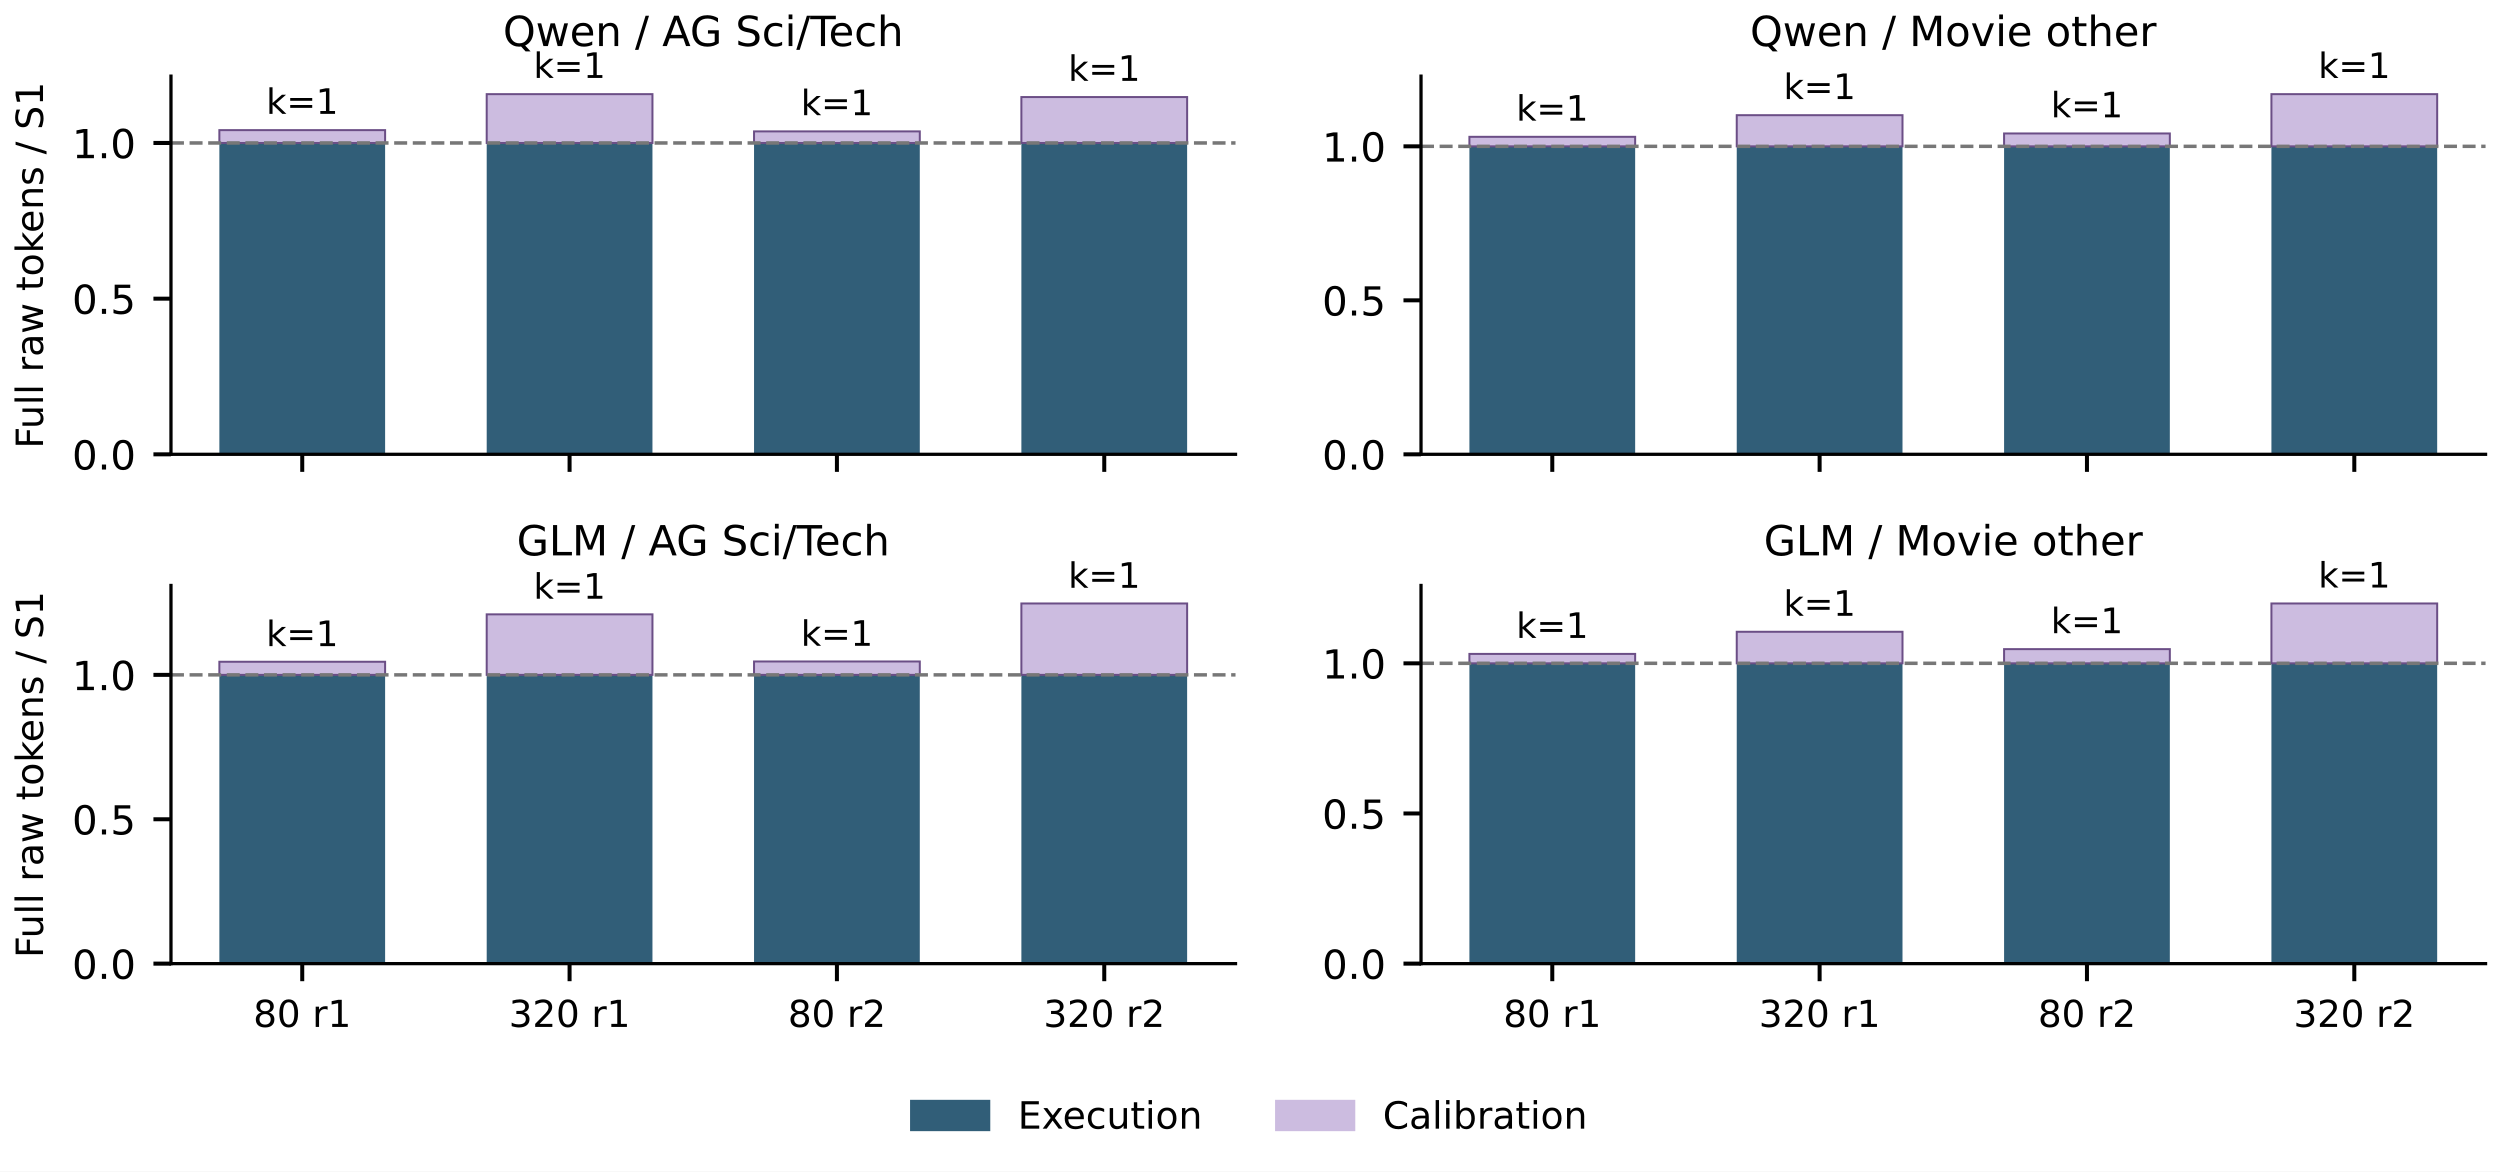
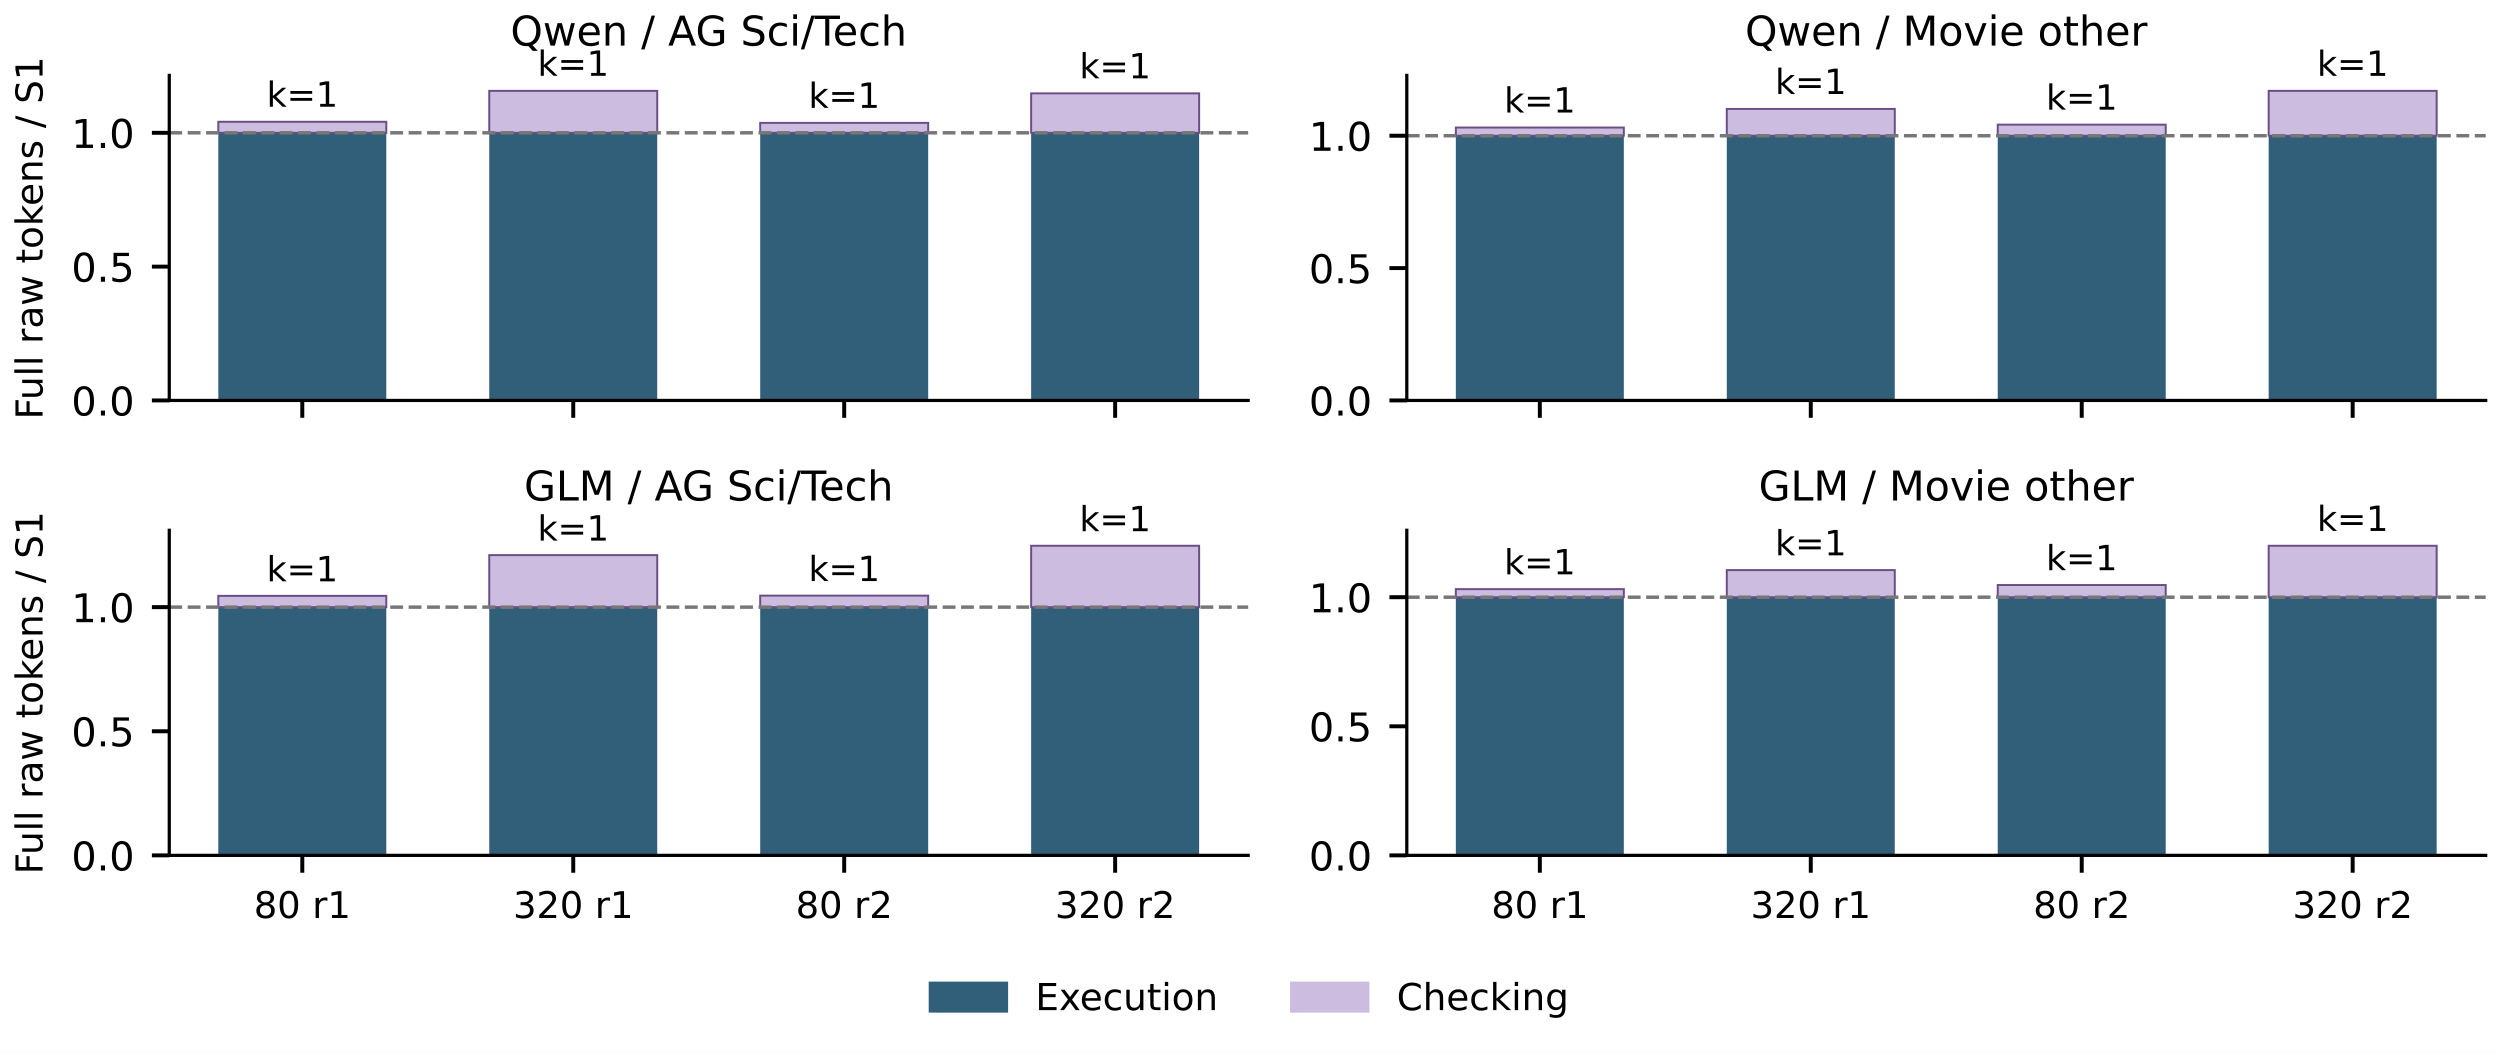
- <svg xmlns="http://www.w3.org/2000/svg" xmlns:xlink="http://www.w3.org/1999/xlink" width="498.661pt" height="233.677pt" viewBox="0 0 498.661 233.677" version="1.1">
+ <svg xmlns="http://www.w3.org/2000/svg" xmlns:xlink="http://www.w3.org/1999/xlink" width="503.701pt" height="212.077pt" viewBox="0 0 503.701 212.077" version="1.1">
  <defs>
    <style type="text/css">*{stroke-linejoin: round; stroke-linecap: butt}</style>
  </defs>
  <g id="figure_1">
    <g id="patch_1">
-       <path d="M 0 233.677  L 498.661 233.677  L 498.661 0  L 0 0  z " style="fill: #ffffff" />
+       <path d="M 0 212.077  L 503.701 212.077  L 503.701 0  L 0 0  z " style="fill: #ffffff" />
    </g>
    <g id="axes_1">
      <g id="patch_2">
-         <path d="M 34.103 90.618  L 246.442 90.618  L 246.442 15.187  L 34.103 15.187  z " style="fill: #ffffff" />
+         <path d="M 34.103 80.682  L 251.482 80.682  L 251.482 15.187  L 34.103 15.187  z " style="fill: #ffffff" />
      </g>
      <g id="patch_3">
-         <path d="M 43.755 90.618  L 76.816 90.618  L 76.816 28.517  L 43.755 28.517  z " clip-path="url(#p915d6606ed)" style="fill: #315e78" />
+         <path d="M 43.984 80.682  L 77.83 80.682  L 77.83 26.761  L 43.984 26.761  z " clip-path="url(#pc3fb4a2c55)" style="fill: #315e78" />
      </g>
      <g id="patch_4">
-         <path d="M 43.755 28.517  L 76.816 28.517  L 76.816 25.956  L 43.755 25.956  z " clip-path="url(#p915d6606ed)" style="fill: #ccbce0; stroke: #6b4e86; stroke-width: 0.4; stroke-linejoin: miter" />
+         <path d="M 43.984 26.761  L 77.83 26.761  L 77.83 24.537  L 43.984 24.537  z " clip-path="url(#pc3fb4a2c55)" style="fill: #ccbce0; stroke: #6b4e86; stroke-width: 0.4; stroke-linejoin: miter" />
      </g>
      <g id="patch_5">
-         <path d="M 97.08 90.618  L 130.141 90.618  L 130.141 28.517  L 97.08 28.517  z " clip-path="url(#p915d6606ed)" style="fill: #315e78" />
+         <path d="M 98.574 80.682  L 132.42 80.682  L 132.42 26.761  L 98.574 26.761  z " clip-path="url(#pc3fb4a2c55)" style="fill: #315e78" />
      </g>
      <g id="patch_6">
-         <path d="M 97.08 28.517  L 130.141 28.517  L 130.141 18.779  L 97.08 18.779  z " clip-path="url(#p915d6606ed)" style="fill: #ccbce0; stroke: #6b4e86; stroke-width: 0.4; stroke-linejoin: miter" />
+         <path d="M 98.574 26.761  L 132.42 26.761  L 132.42 18.306  L 98.574 18.306  z " clip-path="url(#pc3fb4a2c55)" style="fill: #ccbce0; stroke: #6b4e86; stroke-width: 0.4; stroke-linejoin: miter" />
      </g>
      <g id="patch_7">
-         <path d="M 150.404 90.618  L 183.466 90.618  L 183.466 28.517  L 150.404 28.517  z " clip-path="url(#p915d6606ed)" style="fill: #315e78" />
+         <path d="M 153.165 80.682  L 187.011 80.682  L 187.011 26.761  L 153.165 26.761  z " clip-path="url(#pc3fb4a2c55)" style="fill: #315e78" />
      </g>
      <g id="patch_8">
-         <path d="M 150.404 28.517  L 183.466 28.517  L 183.466 26.208  L 150.404 26.208  z " clip-path="url(#p915d6606ed)" style="fill: #ccbce0; stroke: #6b4e86; stroke-width: 0.4; stroke-linejoin: miter" />
+         <path d="M 153.165 26.761  L 187.011 26.761  L 187.011 24.756  L 153.165 24.756  z " clip-path="url(#pc3fb4a2c55)" style="fill: #ccbce0; stroke: #6b4e86; stroke-width: 0.4; stroke-linejoin: miter" />
      </g>
      <g id="patch_9">
-         <path d="M 203.729 90.618  L 236.79 90.618  L 236.79 28.517  L 203.729 28.517  z " clip-path="url(#p915d6606ed)" style="fill: #315e78" />
+         <path d="M 207.755 80.682  L 241.601 80.682  L 241.601 26.761  L 207.755 26.761  z " clip-path="url(#pc3fb4a2c55)" style="fill: #315e78" />
      </g>
      <g id="patch_10">
-         <path d="M 203.729 28.517  L 236.79 28.517  L 236.79 19.36  L 203.729 19.36  z " clip-path="url(#p915d6606ed)" style="fill: #ccbce0; stroke: #6b4e86; stroke-width: 0.4; stroke-linejoin: miter" />
+         <path d="M 207.755 26.761  L 241.601 26.761  L 241.601 18.81  L 207.755 18.81  z " clip-path="url(#pc3fb4a2c55)" style="fill: #ccbce0; stroke: #6b4e86; stroke-width: 0.4; stroke-linejoin: miter" />
      </g>
      <g id="matplotlib.axis_1">
        <g id="xtick_1">
          <g id="line2d_1">
            <defs>
-               <path id="mc21d91fc57" d="M 0 0  L 0 3.5  " style="stroke: #000000; stroke-width: 0.8" />
+               <path id="m68581c508c" d="M 0 0  L 0 3.5  " style="stroke: #000000; stroke-width: 0.8" />
            </defs>
            <g>
-               <use xlink:href="#mc21d91fc57" x="60.286" y="90.618" style="stroke: #000000; stroke-width: 0.8" />
+               <use xlink:href="#m68581c508c" x="60.907" y="80.682" style="stroke: #000000; stroke-width: 0.8" />
            </g>
          </g>
        </g>
        <g id="xtick_2">
          <g id="line2d_2">
            <g>
-               <use xlink:href="#mc21d91fc57" x="113.61" y="90.618" style="stroke: #000000; stroke-width: 0.8" />
+               <use xlink:href="#m68581c508c" x="115.497" y="80.682" style="stroke: #000000; stroke-width: 0.8" />
            </g>
          </g>
        </g>
        <g id="xtick_3">
          <g id="line2d_3">
            <g>
-               <use xlink:href="#mc21d91fc57" x="166.935" y="90.618" style="stroke: #000000; stroke-width: 0.8" />
+               <use xlink:href="#m68581c508c" x="170.088" y="80.682" style="stroke: #000000; stroke-width: 0.8" />
            </g>
          </g>
        </g>
        <g id="xtick_4">
          <g id="line2d_4">
            <g>
-               <use xlink:href="#mc21d91fc57" x="220.26" y="90.618" style="stroke: #000000; stroke-width: 0.8" />
+               <use xlink:href="#m68581c508c" x="224.678" y="80.682" style="stroke: #000000; stroke-width: 0.8" />
            </g>
          </g>
        </g>
      </g>
      <g id="matplotlib.axis_2">
        <g id="ytick_1">
          <g id="line2d_5">
            <defs>
-               <path id="m25c33c96d8" d="M 0 0  L -3.5 0  " style="stroke: #000000; stroke-width: 0.8" />
+               <path id="m310219af1c" d="M 0 0  L -3.5 0  " style="stroke: #000000; stroke-width: 0.8" />
            </defs>
            <g>
-               <use xlink:href="#m25c33c96d8" x="34.103" y="90.618" style="stroke: #000000; stroke-width: 0.8" />
+               <use xlink:href="#m310219af1c" x="34.103" y="80.682" style="stroke: #000000; stroke-width: 0.8" />
            </g>
          </g>
          <g id="text_1">
-             <text style="font-size: 8px; font-family: 'DejaVu Sans'; text-anchor: end" x="27.103" y="93.657" transform="rotate(-0 27.10309 93.6573)">0.0</text>
+             <text style="font-size: 8px; font-family: 'DejaVu Sans'; text-anchor: end" x="27.103" y="83.721" transform="rotate(-0 27.10309 83.7213)">0.0</text>
          </g>
        </g>
        <g id="ytick_2">
          <g id="line2d_6">
            <g>
-               <use xlink:href="#m25c33c96d8" x="34.103" y="59.568" style="stroke: #000000; stroke-width: 0.8" />
+               <use xlink:href="#m310219af1c" x="34.103" y="53.722" style="stroke: #000000; stroke-width: 0.8" />
            </g>
          </g>
          <g id="text_2">
-             <text style="font-size: 8px; font-family: 'DejaVu Sans'; text-anchor: end" x="27.103" y="62.607" transform="rotate(-0 27.10309 62.60687)">0.5</text>
+             <text style="font-size: 8px; font-family: 'DejaVu Sans'; text-anchor: end" x="27.103" y="56.761" transform="rotate(-0 27.10309 56.7609)">0.5</text>
          </g>
        </g>
        <g id="ytick_3">
          <g id="line2d_7">
            <g>
-               <use xlink:href="#m25c33c96d8" x="34.103" y="28.517" style="stroke: #000000; stroke-width: 0.8" />
+               <use xlink:href="#m310219af1c" x="34.103" y="26.761" style="stroke: #000000; stroke-width: 0.8" />
            </g>
          </g>
          <g id="text_3">
-             <text style="font-size: 8px; font-family: 'DejaVu Sans'; text-anchor: end" x="27.103" y="31.556" transform="rotate(-0 27.10309 31.55644)">1.0</text>
+             <text style="font-size: 8px; font-family: 'DejaVu Sans'; text-anchor: end" x="27.103" y="29.8" transform="rotate(-0 27.10309 29.8005)">1.0</text>
          </g>
        </g>
        <g id="text_4">
-           <text style="font-size: 7.5px; font-family: 'DejaVu Sans'; text-anchor: middle" x="8.579" y="52.902" transform="rotate(-90 8.578828 52.90247)">Full raw tokens / S1</text>
+           <text style="font-size: 7.5px; font-family: 'DejaVu Sans'; text-anchor: middle" x="8.579" y="47.934" transform="rotate(-90 8.578828 47.93447)">Full raw tokens / S1</text>
        </g>
      </g>
      <g id="line2d_8">
-         <path d="M 34.103 28.517  L 246.442 28.517  " clip-path="url(#p915d6606ed)" style="fill: none; stroke-dasharray: 2.59,1.12; stroke-dashoffset: 0; stroke: #777777; stroke-width: 0.7" />
+         <path d="M 34.103 26.761  L 251.482 26.761  " clip-path="url(#pc3fb4a2c55)" style="fill: none; stroke-dasharray: 2.59,1.12; stroke-dashoffset: 0; stroke: #777777; stroke-width: 0.7" />
      </g>
      <g id="patch_11">
-         <path d="M 34.103 90.618  L 34.103 15.187  " style="fill: none; stroke: #000000; stroke-width: 0.65; stroke-linejoin: miter; stroke-linecap: square" />
+         <path d="M 34.103 80.682  L 34.103 15.187  " style="fill: none; stroke: #000000; stroke-width: 0.65; stroke-linejoin: miter; stroke-linecap: square" />
      </g>
      <g id="patch_12">
-         <path d="M 34.103 90.618  L 246.442 90.618  " style="fill: none; stroke: #000000; stroke-width: 0.65; stroke-linejoin: miter; stroke-linecap: square" />
+         <path d="M 34.103 80.682  L 251.482 80.682  " style="fill: none; stroke: #000000; stroke-width: 0.65; stroke-linejoin: miter; stroke-linecap: square" />
      </g>
      <g id="text_5">
-         <text style="font-size: 7px; font-family: 'DejaVu Sans'; text-anchor: middle" x="60.286" y="22.722" transform="rotate(-0 60.28553 22.72166)">k=1</text>
+         <text style="font-size: 7px; font-family: 'DejaVu Sans'; text-anchor: middle" x="60.907" y="21.508" transform="rotate(-0 60.90699 21.50763)">k=1</text>
      </g>
      <g id="text_6">
-         <text style="font-size: 7px; font-family: 'DejaVu Sans'; text-anchor: middle" x="113.61" y="15.545" transform="rotate(-0 113.6103 15.54452)">k=1</text>
+         <text style="font-size: 7px; font-family: 'DejaVu Sans'; text-anchor: middle" x="115.497" y="15.276" transform="rotate(-0 115.4974 15.27588)">k=1</text>
      </g>
      <g id="text_7">
-         <text style="font-size: 7px; font-family: 'DejaVu Sans'; text-anchor: middle" x="166.935" y="22.974" transform="rotate(-0 166.935 22.9737)">k=1</text>
+         <text style="font-size: 7px; font-family: 'DejaVu Sans'; text-anchor: middle" x="170.088" y="21.726" transform="rotate(-0 170.0879 21.72647)">k=1</text>
      </g>
      <g id="text_8">
-         <text style="font-size: 7px; font-family: 'DejaVu Sans'; text-anchor: middle" x="220.26" y="16.126" transform="rotate(-0 220.2598 16.12569)">k=1</text>
+         <text style="font-size: 7px; font-family: 'DejaVu Sans'; text-anchor: middle" x="224.678" y="15.78" transform="rotate(-0 224.6783 15.7805)">k=1</text>
      </g>
      <g id="text_9">
-         <text style="font-size: 8.3px; font-family: 'DejaVu Sans'; text-anchor: middle" x="140.273" y="9.187" transform="rotate(-0 140.2726 9.186703)">Qwen / AG Sci/Tech</text>
+         <text style="font-size: 8.3px; font-family: 'DejaVu Sans'; text-anchor: middle" x="142.793" y="9.187" transform="rotate(-0 142.7926 9.186703)">Qwen / AG Sci/Tech</text>
      </g>
    </g>
    <g id="axes_2">
      <g id="patch_13">
-         <path d="M 283.442 90.618  L 495.781 90.618  L 495.781 15.187  L 283.442 15.187  z " style="fill: #ffffff" />
+         <path d="M 283.442 80.682  L 500.821 80.682  L 500.821 15.187  L 283.442 15.187  z " style="fill: #ffffff" />
      </g>
      <g id="patch_14">
-         <path d="M 293.094 90.618  L 326.155 90.618  L 326.155 29.19  L 293.094 29.19  z " clip-path="url(#p2cea54284b)" style="fill: #315e78" />
+         <path d="M 293.323 80.682  L 327.169 80.682  L 327.169 27.345  L 293.323 27.345  z " clip-path="url(#p9f9c33eb39)" style="fill: #315e78" />
      </g>
      <g id="patch_15">
-         <path d="M 293.094 29.19  L 326.155 29.19  L 326.155 27.291  L 293.094 27.291  z " clip-path="url(#p2cea54284b)" style="fill: #ccbce0; stroke: #6b4e86; stroke-width: 0.4; stroke-linejoin: miter" />
+         <path d="M 293.323 27.345  L 327.169 27.345  L 327.169 25.696  L 293.323 25.696  z " clip-path="url(#p9f9c33eb39)" style="fill: #ccbce0; stroke: #6b4e86; stroke-width: 0.4; stroke-linejoin: miter" />
      </g>
      <g id="patch_16">
-         <path d="M 346.419 90.618  L 379.48 90.618  L 379.48 29.19  L 346.419 29.19  z " clip-path="url(#p2cea54284b)" style="fill: #315e78" />
+         <path d="M 347.914 80.682  L 381.76 80.682  L 381.76 27.345  L 347.914 27.345  z " clip-path="url(#p9f9c33eb39)" style="fill: #315e78" />
      </g>
      <g id="patch_17">
-         <path d="M 346.419 29.19  L 379.48 29.19  L 379.48 22.974  L 346.419 22.974  z " clip-path="url(#p2cea54284b)" style="fill: #ccbce0; stroke: #6b4e86; stroke-width: 0.4; stroke-linejoin: miter" />
+         <path d="M 347.914 27.345  L 381.76 27.345  L 381.76 21.949  L 347.914 21.949  z " clip-path="url(#p9f9c33eb39)" style="fill: #ccbce0; stroke: #6b4e86; stroke-width: 0.4; stroke-linejoin: miter" />
      </g>
      <g id="patch_18">
-         <path d="M 399.743 90.618  L 432.805 90.618  L 432.805 29.19  L 399.743 29.19  z " clip-path="url(#p2cea54284b)" style="fill: #315e78" />
+         <path d="M 402.504 80.682  L 436.35 80.682  L 436.35 27.345  L 402.504 27.345  z " clip-path="url(#p9f9c33eb39)" style="fill: #315e78" />
      </g>
      <g id="patch_19">
-         <path d="M 399.743 29.19  L 432.805 29.19  L 432.805 26.621  L 399.743 26.621  z " clip-path="url(#p2cea54284b)" style="fill: #ccbce0; stroke: #6b4e86; stroke-width: 0.4; stroke-linejoin: miter" />
+         <path d="M 402.504 27.345  L 436.35 27.345  L 436.35 25.115  L 402.504 25.115  z " clip-path="url(#p9f9c33eb39)" style="fill: #ccbce0; stroke: #6b4e86; stroke-width: 0.4; stroke-linejoin: miter" />
      </g>
      <g id="patch_20">
-         <path d="M 453.068 90.618  L 486.13 90.618  L 486.13 29.19  L 453.068 29.19  z " clip-path="url(#p2cea54284b)" style="fill: #315e78" />
+         <path d="M 457.094 80.682  L 490.94 80.682  L 490.94 27.345  L 457.094 27.345  z " clip-path="url(#p9f9c33eb39)" style="fill: #315e78" />
      </g>
      <g id="patch_21">
-         <path d="M 453.068 29.19  L 486.13 29.19  L 486.13 18.779  L 453.068 18.779  z " clip-path="url(#p2cea54284b)" style="fill: #ccbce0; stroke: #6b4e86; stroke-width: 0.4; stroke-linejoin: miter" />
+         <path d="M 457.094 27.345  L 490.94 27.345  L 490.94 18.306  L 457.094 18.306  z " clip-path="url(#p9f9c33eb39)" style="fill: #ccbce0; stroke: #6b4e86; stroke-width: 0.4; stroke-linejoin: miter" />
      </g>
      <g id="matplotlib.axis_3">
        <g id="xtick_5">
          <g id="line2d_9">
            <g>
-               <use xlink:href="#mc21d91fc57" x="309.625" y="90.618" style="stroke: #000000; stroke-width: 0.8" />
+               <use xlink:href="#m68581c508c" x="310.246" y="80.682" style="stroke: #000000; stroke-width: 0.8" />
            </g>
          </g>
        </g>
        <g id="xtick_6">
          <g id="line2d_10">
            <g>
-               <use xlink:href="#mc21d91fc57" x="362.949" y="90.618" style="stroke: #000000; stroke-width: 0.8" />
+               <use xlink:href="#m68581c508c" x="364.837" y="80.682" style="stroke: #000000; stroke-width: 0.8" />
            </g>
          </g>
        </g>
        <g id="xtick_7">
          <g id="line2d_11">
            <g>
-               <use xlink:href="#mc21d91fc57" x="416.274" y="90.618" style="stroke: #000000; stroke-width: 0.8" />
+               <use xlink:href="#m68581c508c" x="419.427" y="80.682" style="stroke: #000000; stroke-width: 0.8" />
            </g>
          </g>
        </g>
        <g id="xtick_8">
          <g id="line2d_12">
            <g>
-               <use xlink:href="#mc21d91fc57" x="469.599" y="90.618" style="stroke: #000000; stroke-width: 0.8" />
+               <use xlink:href="#m68581c508c" x="474.017" y="80.682" style="stroke: #000000; stroke-width: 0.8" />
            </g>
          </g>
        </g>
      </g>
      <g id="matplotlib.axis_4">
        <g id="ytick_4">
          <g id="line2d_13">
            <g>
-               <use xlink:href="#m25c33c96d8" x="283.442" y="90.618" style="stroke: #000000; stroke-width: 0.8" />
+               <use xlink:href="#m310219af1c" x="283.442" y="80.682" style="stroke: #000000; stroke-width: 0.8" />
            </g>
          </g>
          <g id="text_10">
-             <text style="font-size: 8px; font-family: 'DejaVu Sans'; text-anchor: end" x="276.442" y="93.657" transform="rotate(-0 276.4422 93.6573)">0.0</text>
+             <text style="font-size: 8px; font-family: 'DejaVu Sans'; text-anchor: end" x="276.442" y="83.721" transform="rotate(-0 276.4422 83.7213)">0.0</text>
          </g>
        </g>
        <g id="ytick_5">
          <g id="line2d_14">
            <g>
-               <use xlink:href="#m25c33c96d8" x="283.442" y="59.904" style="stroke: #000000; stroke-width: 0.8" />
+               <use xlink:href="#m310219af1c" x="283.442" y="54.014" style="stroke: #000000; stroke-width: 0.8" />
            </g>
          </g>
          <g id="text_11">
-             <text style="font-size: 8px; font-family: 'DejaVu Sans'; text-anchor: end" x="276.442" y="62.943" transform="rotate(-0 276.4422 62.94313)">0.5</text>
+             <text style="font-size: 8px; font-family: 'DejaVu Sans'; text-anchor: end" x="276.442" y="57.053" transform="rotate(-0 276.4422 57.05286)">0.5</text>
          </g>
        </g>
        <g id="ytick_6">
          <g id="line2d_15">
            <g>
-               <use xlink:href="#m25c33c96d8" x="283.442" y="29.19" style="stroke: #000000; stroke-width: 0.8" />
+               <use xlink:href="#m310219af1c" x="283.442" y="27.345" style="stroke: #000000; stroke-width: 0.8" />
            </g>
          </g>
          <g id="text_12">
-             <text style="font-size: 8px; font-family: 'DejaVu Sans'; text-anchor: end" x="276.442" y="32.229" transform="rotate(-0 276.4422 32.22895)">1.0</text>
+             <text style="font-size: 8px; font-family: 'DejaVu Sans'; text-anchor: end" x="276.442" y="30.384" transform="rotate(-0 276.4422 30.38443)">1.0</text>
          </g>
        </g>
      </g>
      <g id="line2d_16">
-         <path d="M 283.442 29.19  L 495.781 29.19  " clip-path="url(#p2cea54284b)" style="fill: none; stroke-dasharray: 2.59,1.12; stroke-dashoffset: 0; stroke: #777777; stroke-width: 0.7" />
+         <path d="M 283.442 27.345  L 500.821 27.345  " clip-path="url(#p9f9c33eb39)" style="fill: none; stroke-dasharray: 2.59,1.12; stroke-dashoffset: 0; stroke: #777777; stroke-width: 0.7" />
      </g>
      <g id="patch_22">
-         <path d="M 283.442 90.618  L 283.442 15.187  " style="fill: none; stroke: #000000; stroke-width: 0.65; stroke-linejoin: miter; stroke-linecap: square" />
+         <path d="M 283.442 80.682  L 283.442 15.187  " style="fill: none; stroke: #000000; stroke-width: 0.65; stroke-linejoin: miter; stroke-linecap: square" />
      </g>
      <g id="patch_23">
-         <path d="M 283.442 90.618  L 495.781 90.618  " style="fill: none; stroke: #000000; stroke-width: 0.65; stroke-linejoin: miter; stroke-linecap: square" />
+         <path d="M 283.442 80.682  L 500.821 80.682  " style="fill: none; stroke: #000000; stroke-width: 0.65; stroke-linejoin: miter; stroke-linecap: square" />
      </g>
      <g id="text_13">
-         <text style="font-size: 7px; font-family: 'DejaVu Sans'; text-anchor: middle" x="309.625" y="24.074" transform="rotate(-0 309.6247 24.07353)">k=1</text>
+         <text style="font-size: 7px; font-family: 'DejaVu Sans'; text-anchor: middle" x="310.246" y="22.681" transform="rotate(-0 310.2461 22.68143)">k=1</text>
      </g>
      <g id="text_14">
-         <text style="font-size: 7px; font-family: 'DejaVu Sans'; text-anchor: middle" x="362.949" y="19.757" transform="rotate(-0 362.9494 19.75711)">k=1</text>
+         <text style="font-size: 7px; font-family: 'DejaVu Sans'; text-anchor: middle" x="364.837" y="18.934" transform="rotate(-0 364.8365 18.93358)">k=1</text>
      </g>
      <g id="text_15">
-         <text style="font-size: 7px; font-family: 'DejaVu Sans'; text-anchor: middle" x="416.274" y="23.403" transform="rotate(-0 416.2741 23.40326)">k=1</text>
+         <text style="font-size: 7px; font-family: 'DejaVu Sans'; text-anchor: middle" x="419.427" y="22.099" transform="rotate(-0 419.427 22.09945)">k=1</text>
      </g>
      <g id="text_16">
-         <text style="font-size: 7px; font-family: 'DejaVu Sans'; text-anchor: middle" x="469.599" y="15.561" transform="rotate(-0 469.5989 15.56133)">k=1</text>
+         <text style="font-size: 7px; font-family: 'DejaVu Sans'; text-anchor: middle" x="474.017" y="15.29" transform="rotate(-0 474.0174 15.29048)">k=1</text>
      </g>
      <g id="text_17">
-         <text style="font-size: 8.3px; font-family: 'DejaVu Sans'; text-anchor: middle" x="389.612" y="9.187" transform="rotate(-0 389.6118 9.186703)">Qwen / Movie other</text>
+         <text style="font-size: 8.3px; font-family: 'DejaVu Sans'; text-anchor: middle" x="392.132" y="9.187" transform="rotate(-0 392.1318 9.186703)">Qwen / Movie other</text>
      </g>
    </g>
    <g id="axes_3">
      <g id="patch_24">
-         <path d="M 34.103 192.211  L 246.442 192.211  L 246.442 116.779  L 34.103 116.779  z " style="fill: #ffffff" />
+         <path d="M 34.103 172.339  L 251.482 172.339  L 251.482 106.843  L 34.103 106.843  z " style="fill: #ffffff" />
      </g>
      <g id="patch_25">
-         <path d="M 43.755 192.211  L 76.816 192.211  L 76.816 134.613  L 43.755 134.613  z " clip-path="url(#pa225e84600)" style="fill: #315e78" />
+         <path d="M 43.984 172.339  L 77.83 172.339  L 77.83 122.328  L 43.984 122.328  z " clip-path="url(#p05fa46cb0b)" style="fill: #315e78" />
      </g>
      <g id="patch_26">
-         <path d="M 43.755 134.613  L 76.816 134.613  L 76.816 131.996  L 43.755 131.996  z " clip-path="url(#pa225e84600)" style="fill: #ccbce0; stroke: #6b4e86; stroke-width: 0.4; stroke-linejoin: miter" />
+         <path d="M 43.984 122.328  L 77.83 122.328  L 77.83 120.055  L 43.984 120.055  z " clip-path="url(#p05fa46cb0b)" style="fill: #ccbce0; stroke: #6b4e86; stroke-width: 0.4; stroke-linejoin: miter" />
      </g>
      <g id="patch_27">
-         <path d="M 97.08 192.211  L 130.141 192.211  L 130.141 134.613  L 97.08 134.613  z " clip-path="url(#pa225e84600)" style="fill: #315e78" />
+         <path d="M 98.574 172.339  L 132.42 172.339  L 132.42 122.328  L 98.574 122.328  z " clip-path="url(#p05fa46cb0b)" style="fill: #315e78" />
      </g>
      <g id="patch_28">
-         <path d="M 97.08 134.613  L 130.141 134.613  L 130.141 122.541  L 97.08 122.541  z " clip-path="url(#pa225e84600)" style="fill: #ccbce0; stroke: #6b4e86; stroke-width: 0.4; stroke-linejoin: miter" />
+         <path d="M 98.574 122.328  L 132.42 122.328  L 132.42 111.846  L 98.574 111.846  z " clip-path="url(#p05fa46cb0b)" style="fill: #ccbce0; stroke: #6b4e86; stroke-width: 0.4; stroke-linejoin: miter" />
      </g>
      <g id="patch_29">
-         <path d="M 150.404 192.211  L 183.466 192.211  L 183.466 134.613  L 150.404 134.613  z " clip-path="url(#pa225e84600)" style="fill: #315e78" />
+         <path d="M 153.165 172.339  L 187.011 172.339  L 187.011 122.328  L 153.165 122.328  z " clip-path="url(#p05fa46cb0b)" style="fill: #315e78" />
      </g>
      <g id="patch_30">
-         <path d="M 150.404 134.613  L 183.466 134.613  L 183.466 131.942  L 150.404 131.942  z " clip-path="url(#pa225e84600)" style="fill: #ccbce0; stroke: #6b4e86; stroke-width: 0.4; stroke-linejoin: miter" />
+         <path d="M 153.165 122.328  L 187.011 122.328  L 187.011 120.008  L 153.165 120.008  z " clip-path="url(#p05fa46cb0b)" style="fill: #ccbce0; stroke: #6b4e86; stroke-width: 0.4; stroke-linejoin: miter" />
      </g>
      <g id="patch_31">
-         <path d="M 203.729 192.211  L 236.79 192.211  L 236.79 134.613  L 203.729 134.613  z " clip-path="url(#pa225e84600)" style="fill: #315e78" />
+         <path d="M 207.755 172.339  L 241.601 172.339  L 241.601 122.328  L 207.755 122.328  z " clip-path="url(#p05fa46cb0b)" style="fill: #315e78" />
      </g>
      <g id="patch_32">
-         <path d="M 203.729 134.613  L 236.79 134.613  L 236.79 120.371  L 203.729 120.371  z " clip-path="url(#pa225e84600)" style="fill: #ccbce0; stroke: #6b4e86; stroke-width: 0.4; stroke-linejoin: miter" />
+         <path d="M 207.755 122.328  L 241.601 122.328  L 241.601 109.962  L 207.755 109.962  z " clip-path="url(#p05fa46cb0b)" style="fill: #ccbce0; stroke: #6b4e86; stroke-width: 0.4; stroke-linejoin: miter" />
      </g>
      <g id="matplotlib.axis_5">
        <g id="xtick_9">
          <g id="line2d_17">
            <g>
-               <use xlink:href="#mc21d91fc57" x="60.286" y="192.211" style="stroke: #000000; stroke-width: 0.8" />
+               <use xlink:href="#m68581c508c" x="60.907" y="172.339" style="stroke: #000000; stroke-width: 0.8" />
            </g>
          </g>
          <g id="text_18">
-             <text style="font-size: 7.4px; font-family: 'DejaVu Sans'; text-anchor: middle" x="60.286" y="204.833" transform="rotate(-0 60.28553 204.833)">80 r1</text>
+             <text style="font-size: 7.4px; font-family: 'DejaVu Sans'; text-anchor: middle" x="60.907" y="184.961" transform="rotate(-0 60.90699 184.961)">80 r1</text>
          </g>
        </g>
        <g id="xtick_10">
          <g id="line2d_18">
            <g>
-               <use xlink:href="#mc21d91fc57" x="113.61" y="192.211" style="stroke: #000000; stroke-width: 0.8" />
+               <use xlink:href="#m68581c508c" x="115.497" y="172.339" style="stroke: #000000; stroke-width: 0.8" />
            </g>
          </g>
          <g id="text_19">
-             <text style="font-size: 7.4px; font-family: 'DejaVu Sans'; text-anchor: middle" x="113.61" y="204.833" transform="rotate(-0 113.6103 204.833)">320 r1</text>
+             <text style="font-size: 7.4px; font-family: 'DejaVu Sans'; text-anchor: middle" x="115.497" y="184.961" transform="rotate(-0 115.4974 184.961)">320 r1</text>
          </g>
        </g>
        <g id="xtick_11">
          <g id="line2d_19">
            <g>
-               <use xlink:href="#mc21d91fc57" x="166.935" y="192.211" style="stroke: #000000; stroke-width: 0.8" />
+               <use xlink:href="#m68581c508c" x="170.088" y="172.339" style="stroke: #000000; stroke-width: 0.8" />
            </g>
          </g>
          <g id="text_20">
-             <text style="font-size: 7.4px; font-family: 'DejaVu Sans'; text-anchor: middle" x="166.935" y="204.833" transform="rotate(-0 166.935 204.833)">80 r2</text>
+             <text style="font-size: 7.4px; font-family: 'DejaVu Sans'; text-anchor: middle" x="170.088" y="184.961" transform="rotate(-0 170.0879 184.961)">80 r2</text>
          </g>
        </g>
        <g id="xtick_12">
          <g id="line2d_20">
            <g>
-               <use xlink:href="#mc21d91fc57" x="220.26" y="192.211" style="stroke: #000000; stroke-width: 0.8" />
+               <use xlink:href="#m68581c508c" x="224.678" y="172.339" style="stroke: #000000; stroke-width: 0.8" />
            </g>
          </g>
          <g id="text_21">
-             <text style="font-size: 7.4px; font-family: 'DejaVu Sans'; text-anchor: middle" x="220.26" y="204.833" transform="rotate(-0 220.2598 204.833)">320 r2</text>
+             <text style="font-size: 7.4px; font-family: 'DejaVu Sans'; text-anchor: middle" x="224.678" y="184.961" transform="rotate(-0 224.6783 184.961)">320 r2</text>
          </g>
        </g>
      </g>
      <g id="matplotlib.axis_6">
        <g id="ytick_7">
          <g id="line2d_21">
            <g>
-               <use xlink:href="#m25c33c96d8" x="34.103" y="192.211" style="stroke: #000000; stroke-width: 0.8" />
+               <use xlink:href="#m310219af1c" x="34.103" y="172.339" style="stroke: #000000; stroke-width: 0.8" />
            </g>
          </g>
          <g id="text_22">
-             <text style="font-size: 8px; font-family: 'DejaVu Sans'; text-anchor: end" x="27.103" y="195.25" transform="rotate(-0 27.10309 195.2498)">0.0</text>
+             <text style="font-size: 8px; font-family: 'DejaVu Sans'; text-anchor: end" x="27.103" y="175.378" transform="rotate(-0 27.10309 175.3778)">0.0</text>
          </g>
        </g>
        <g id="ytick_8">
          <g id="line2d_22">
            <g>
-               <use xlink:href="#m25c33c96d8" x="34.103" y="163.412" style="stroke: #000000; stroke-width: 0.8" />
+               <use xlink:href="#m310219af1c" x="34.103" y="147.333" style="stroke: #000000; stroke-width: 0.8" />
            </g>
          </g>
          <g id="text_23">
-             <text style="font-size: 8px; font-family: 'DejaVu Sans'; text-anchor: end" x="27.103" y="166.451" transform="rotate(-0 27.10309 166.4509)">0.5</text>
+             <text style="font-size: 8px; font-family: 'DejaVu Sans'; text-anchor: end" x="27.103" y="150.372" transform="rotate(-0 27.10309 150.3723)">0.5</text>
          </g>
        </g>
        <g id="ytick_9">
          <g id="line2d_23">
            <g>
-               <use xlink:href="#m25c33c96d8" x="34.103" y="134.613" style="stroke: #000000; stroke-width: 0.8" />
+               <use xlink:href="#m310219af1c" x="34.103" y="122.328" style="stroke: #000000; stroke-width: 0.8" />
            </g>
          </g>
          <g id="text_24">
-             <text style="font-size: 8px; font-family: 'DejaVu Sans'; text-anchor: end" x="27.103" y="137.652" transform="rotate(-0 27.10309 137.652)">1.0</text>
+             <text style="font-size: 8px; font-family: 'DejaVu Sans'; text-anchor: end" x="27.103" y="125.367" transform="rotate(-0 27.10309 125.3669)">1.0</text>
          </g>
        </g>
        <g id="text_25">
-           <text style="font-size: 7.5px; font-family: 'DejaVu Sans'; text-anchor: middle" x="8.579" y="154.495" transform="rotate(-90 8.578828 154.4949)">Full raw tokens / S1</text>
+           <text style="font-size: 7.5px; font-family: 'DejaVu Sans'; text-anchor: middle" x="8.579" y="139.591" transform="rotate(-90 8.578828 139.5909)">Full raw tokens / S1</text>
        </g>
      </g>
      <g id="line2d_24">
-         <path d="M 34.103 134.613  L 246.442 134.613  " clip-path="url(#pa225e84600)" style="fill: none; stroke-dasharray: 2.59,1.12; stroke-dashoffset: 0; stroke: #777777; stroke-width: 0.7" />
+         <path d="M 34.103 122.328  L 251.482 122.328  " clip-path="url(#p05fa46cb0b)" style="fill: none; stroke-dasharray: 2.59,1.12; stroke-dashoffset: 0; stroke: #777777; stroke-width: 0.7" />
      </g>
      <g id="patch_33">
-         <path d="M 34.103 192.211  L 34.103 116.779  " style="fill: none; stroke: #000000; stroke-width: 0.65; stroke-linejoin: miter; stroke-linecap: square" />
+         <path d="M 34.103 172.339  L 34.103 106.843  " style="fill: none; stroke: #000000; stroke-width: 0.65; stroke-linejoin: miter; stroke-linecap: square" />
      </g>
      <g id="patch_34">
-         <path d="M 34.103 192.211  L 246.442 192.211  " style="fill: none; stroke: #000000; stroke-width: 0.65; stroke-linejoin: miter; stroke-linecap: square" />
+         <path d="M 34.103 172.339  L 251.482 172.339  " style="fill: none; stroke: #000000; stroke-width: 0.65; stroke-linejoin: miter; stroke-linecap: square" />
      </g>
      <g id="text_26">
-         <text style="font-size: 7px; font-family: 'DejaVu Sans'; text-anchor: middle" x="60.286" y="128.874" transform="rotate(-0 60.28553 128.8741)">k=1</text>
+         <text style="font-size: 7px; font-family: 'DejaVu Sans'; text-anchor: middle" x="60.907" y="117.123" transform="rotate(-0 60.90699 117.1234)">k=1</text>
      </g>
      <g id="text_27">
-         <text style="font-size: 7px; font-family: 'DejaVu Sans'; text-anchor: middle" x="113.61" y="119.419" transform="rotate(-0 113.6103 119.419)">k=1</text>
+         <text style="font-size: 7px; font-family: 'DejaVu Sans'; text-anchor: middle" x="115.497" y="108.914" transform="rotate(-0 115.4974 108.9138)">k=1</text>
      </g>
      <g id="text_28">
-         <text style="font-size: 7px; font-family: 'DejaVu Sans'; text-anchor: middle" x="166.935" y="128.82" transform="rotate(-0 166.935 128.8201)">k=1</text>
+         <text style="font-size: 7px; font-family: 'DejaVu Sans'; text-anchor: middle" x="170.088" y="117.077" transform="rotate(-0 170.0879 117.0765)">k=1</text>
      </g>
      <g id="text_29">
-         <text style="font-size: 7px; font-family: 'DejaVu Sans'; text-anchor: middle" x="220.26" y="117.25" transform="rotate(-0 220.2598 117.2496)">k=1</text>
+         <text style="font-size: 7px; font-family: 'DejaVu Sans'; text-anchor: middle" x="224.678" y="107.03" transform="rotate(-0 224.6783 107.0301)">k=1</text>
      </g>
      <g id="text_30">
-         <text style="font-size: 8.3px; font-family: 'DejaVu Sans'; text-anchor: middle" x="140.273" y="110.779" transform="rotate(-0 140.2726 110.7792)">GLM / AG Sci/Tech</text>
+         <text style="font-size: 8.3px; font-family: 'DejaVu Sans'; text-anchor: middle" x="142.793" y="100.843" transform="rotate(-0 142.7926 100.8432)">GLM / AG Sci/Tech</text>
      </g>
    </g>
    <g id="axes_4">
      <g id="patch_35">
-         <path d="M 283.442 192.211  L 495.781 192.211  L 495.781 116.779  L 283.442 116.779  z " style="fill: #ffffff" />
+         <path d="M 283.442 172.339  L 500.821 172.339  L 500.821 106.843  L 283.442 106.843  z " style="fill: #ffffff" />
      </g>
      <g id="patch_36">
-         <path d="M 293.094 192.211  L 326.155 192.211  L 326.155 132.309  L 293.094 132.309  z " clip-path="url(#p14ed7b5cb0)" style="fill: #315e78" />
+         <path d="M 293.323 172.339  L 327.169 172.339  L 327.169 120.327  L 293.323 120.327  z " clip-path="url(#pca8c472a25)" style="fill: #315e78" />
      </g>
      <g id="patch_37">
-         <path d="M 293.094 132.309  L 326.155 132.309  L 326.155 130.432  L 293.094 130.432  z " clip-path="url(#p14ed7b5cb0)" style="fill: #ccbce0; stroke: #6b4e86; stroke-width: 0.4; stroke-linejoin: miter" />
+         <path d="M 293.323 120.327  L 327.169 120.327  L 327.169 118.698  L 293.323 118.698  z " clip-path="url(#pca8c472a25)" style="fill: #ccbce0; stroke: #6b4e86; stroke-width: 0.4; stroke-linejoin: miter" />
      </g>
      <g id="patch_38">
-         <path d="M 346.419 192.211  L 379.48 192.211  L 379.48 132.309  L 346.419 132.309  z " clip-path="url(#p14ed7b5cb0)" style="fill: #315e78" />
+         <path d="M 347.914 172.339  L 381.76 172.339  L 381.76 120.327  L 347.914 120.327  z " clip-path="url(#pca8c472a25)" style="fill: #315e78" />
      </g>
      <g id="patch_39">
-         <path d="M 346.419 132.309  L 379.48 132.309  L 379.48 126.016  L 346.419 126.016  z " clip-path="url(#p14ed7b5cb0)" style="fill: #ccbce0; stroke: #6b4e86; stroke-width: 0.4; stroke-linejoin: miter" />
+         <path d="M 347.914 120.327  L 381.76 120.327  L 381.76 114.863  L 347.914 114.863  z " clip-path="url(#pca8c472a25)" style="fill: #ccbce0; stroke: #6b4e86; stroke-width: 0.4; stroke-linejoin: miter" />
      </g>
      <g id="patch_40">
-         <path d="M 399.743 192.211  L 432.805 192.211  L 432.805 132.309  L 399.743 132.309  z " clip-path="url(#p14ed7b5cb0)" style="fill: #315e78" />
+         <path d="M 402.504 172.339  L 436.35 172.339  L 436.35 120.327  L 402.504 120.327  z " clip-path="url(#pca8c472a25)" style="fill: #315e78" />
      </g>
      <g id="patch_41">
-         <path d="M 399.743 132.309  L 432.805 132.309  L 432.805 129.479  L 399.743 129.479  z " clip-path="url(#p14ed7b5cb0)" style="fill: #ccbce0; stroke: #6b4e86; stroke-width: 0.4; stroke-linejoin: miter" />
+         <path d="M 402.504 120.327  L 436.35 120.327  L 436.35 117.87  L 402.504 117.87  z " clip-path="url(#pca8c472a25)" style="fill: #ccbce0; stroke: #6b4e86; stroke-width: 0.4; stroke-linejoin: miter" />
      </g>
      <g id="patch_42">
-         <path d="M 453.068 192.211  L 486.13 192.211  L 486.13 132.309  L 453.068 132.309  z " clip-path="url(#p14ed7b5cb0)" style="fill: #315e78" />
+         <path d="M 457.094 172.339  L 490.94 172.339  L 490.94 120.327  L 457.094 120.327  z " clip-path="url(#pca8c472a25)" style="fill: #315e78" />
      </g>
      <g id="patch_43">
-         <path d="M 453.068 132.309  L 486.13 132.309  L 486.13 120.371  L 453.068 120.371  z " clip-path="url(#p14ed7b5cb0)" style="fill: #ccbce0; stroke: #6b4e86; stroke-width: 0.4; stroke-linejoin: miter" />
+         <path d="M 457.094 120.327  L 490.94 120.327  L 490.94 109.962  L 457.094 109.962  z " clip-path="url(#pca8c472a25)" style="fill: #ccbce0; stroke: #6b4e86; stroke-width: 0.4; stroke-linejoin: miter" />
      </g>
      <g id="matplotlib.axis_7">
        <g id="xtick_13">
          <g id="line2d_25">
            <g>
-               <use xlink:href="#mc21d91fc57" x="309.625" y="192.211" style="stroke: #000000; stroke-width: 0.8" />
+               <use xlink:href="#m68581c508c" x="310.246" y="172.339" style="stroke: #000000; stroke-width: 0.8" />
            </g>
          </g>
          <g id="text_31">
-             <text style="font-size: 7.4px; font-family: 'DejaVu Sans'; text-anchor: middle" x="309.625" y="204.833" transform="rotate(-0 309.6247 204.833)">80 r1</text>
+             <text style="font-size: 7.4px; font-family: 'DejaVu Sans'; text-anchor: middle" x="310.246" y="184.961" transform="rotate(-0 310.2461 184.961)">80 r1</text>
          </g>
        </g>
        <g id="xtick_14">
          <g id="line2d_26">
            <g>
-               <use xlink:href="#mc21d91fc57" x="362.949" y="192.211" style="stroke: #000000; stroke-width: 0.8" />
+               <use xlink:href="#m68581c508c" x="364.837" y="172.339" style="stroke: #000000; stroke-width: 0.8" />
            </g>
          </g>
          <g id="text_32">
-             <text style="font-size: 7.4px; font-family: 'DejaVu Sans'; text-anchor: middle" x="362.949" y="204.833" transform="rotate(-0 362.9494 204.833)">320 r1</text>
+             <text style="font-size: 7.4px; font-family: 'DejaVu Sans'; text-anchor: middle" x="364.837" y="184.961" transform="rotate(-0 364.8365 184.961)">320 r1</text>
          </g>
        </g>
        <g id="xtick_15">
          <g id="line2d_27">
            <g>
-               <use xlink:href="#mc21d91fc57" x="416.274" y="192.211" style="stroke: #000000; stroke-width: 0.8" />
+               <use xlink:href="#m68581c508c" x="419.427" y="172.339" style="stroke: #000000; stroke-width: 0.8" />
            </g>
          </g>
          <g id="text_33">
-             <text style="font-size: 7.4px; font-family: 'DejaVu Sans'; text-anchor: middle" x="416.274" y="204.833" transform="rotate(-0 416.2741 204.833)">80 r2</text>
+             <text style="font-size: 7.4px; font-family: 'DejaVu Sans'; text-anchor: middle" x="419.427" y="184.961" transform="rotate(-0 419.427 184.961)">80 r2</text>
          </g>
        </g>
        <g id="xtick_16">
          <g id="line2d_28">
            <g>
-               <use xlink:href="#mc21d91fc57" x="469.599" y="192.211" style="stroke: #000000; stroke-width: 0.8" />
+               <use xlink:href="#m68581c508c" x="474.017" y="172.339" style="stroke: #000000; stroke-width: 0.8" />
            </g>
          </g>
          <g id="text_34">
-             <text style="font-size: 7.4px; font-family: 'DejaVu Sans'; text-anchor: middle" x="469.599" y="204.833" transform="rotate(-0 469.5989 204.833)">320 r2</text>
+             <text style="font-size: 7.4px; font-family: 'DejaVu Sans'; text-anchor: middle" x="474.017" y="184.961" transform="rotate(-0 474.0174 184.961)">320 r2</text>
          </g>
        </g>
      </g>
      <g id="matplotlib.axis_8">
        <g id="ytick_10">
          <g id="line2d_29">
            <g>
-               <use xlink:href="#m25c33c96d8" x="283.442" y="192.211" style="stroke: #000000; stroke-width: 0.8" />
+               <use xlink:href="#m310219af1c" x="283.442" y="172.339" style="stroke: #000000; stroke-width: 0.8" />
            </g>
          </g>
          <g id="text_35">
-             <text style="font-size: 8px; font-family: 'DejaVu Sans'; text-anchor: end" x="276.442" y="195.25" transform="rotate(-0 276.4422 195.2498)">0.0</text>
+             <text style="font-size: 8px; font-family: 'DejaVu Sans'; text-anchor: end" x="276.442" y="175.378" transform="rotate(-0 276.4422 175.3778)">0.0</text>
          </g>
        </g>
        <g id="ytick_11">
          <g id="line2d_30">
            <g>
-               <use xlink:href="#m25c33c96d8" x="283.442" y="162.26" style="stroke: #000000; stroke-width: 0.8" />
+               <use xlink:href="#m310219af1c" x="283.442" y="146.333" style="stroke: #000000; stroke-width: 0.8" />
            </g>
          </g>
          <g id="text_36">
-             <text style="font-size: 8px; font-family: 'DejaVu Sans'; text-anchor: end" x="276.442" y="165.299" transform="rotate(-0 276.4422 165.2988)">0.5</text>
+             <text style="font-size: 8px; font-family: 'DejaVu Sans'; text-anchor: end" x="276.442" y="149.372" transform="rotate(-0 276.4422 149.372)">0.5</text>
          </g>
        </g>
        <g id="ytick_12">
          <g id="line2d_31">
            <g>
-               <use xlink:href="#m25c33c96d8" x="283.442" y="132.309" style="stroke: #000000; stroke-width: 0.8" />
+               <use xlink:href="#m310219af1c" x="283.442" y="120.327" style="stroke: #000000; stroke-width: 0.8" />
            </g>
          </g>
          <g id="text_37">
-             <text style="font-size: 8px; font-family: 'DejaVu Sans'; text-anchor: end" x="276.442" y="135.348" transform="rotate(-0 276.4422 135.3478)">1.0</text>
+             <text style="font-size: 8px; font-family: 'DejaVu Sans'; text-anchor: end" x="276.442" y="123.366" transform="rotate(-0 276.4422 123.3662)">1.0</text>
          </g>
        </g>
      </g>
      <g id="line2d_32">
-         <path d="M 283.442 132.309  L 495.781 132.309  " clip-path="url(#p14ed7b5cb0)" style="fill: none; stroke-dasharray: 2.59,1.12; stroke-dashoffset: 0; stroke: #777777; stroke-width: 0.7" />
+         <path d="M 283.442 120.327  L 500.821 120.327  " clip-path="url(#pca8c472a25)" style="fill: none; stroke-dasharray: 2.59,1.12; stroke-dashoffset: 0; stroke: #777777; stroke-width: 0.7" />
      </g>
      <g id="patch_44">
-         <path d="M 283.442 192.211  L 283.442 116.779  " style="fill: none; stroke: #000000; stroke-width: 0.65; stroke-linejoin: miter; stroke-linecap: square" />
+         <path d="M 283.442 172.339  L 283.442 106.843  " style="fill: none; stroke: #000000; stroke-width: 0.65; stroke-linejoin: miter; stroke-linecap: square" />
      </g>
      <g id="patch_45">
-         <path d="M 283.442 192.211  L 495.781 192.211  " style="fill: none; stroke: #000000; stroke-width: 0.65; stroke-linejoin: miter; stroke-linecap: square" />
+         <path d="M 283.442 172.339  L 500.821 172.339  " style="fill: none; stroke: #000000; stroke-width: 0.65; stroke-linejoin: miter; stroke-linecap: square" />
      </g>
      <g id="text_38">
-         <text style="font-size: 7px; font-family: 'DejaVu Sans'; text-anchor: middle" x="309.625" y="127.253" transform="rotate(-0 309.6247 127.2531)">k=1</text>
+         <text style="font-size: 7px; font-family: 'DejaVu Sans'; text-anchor: middle" x="310.246" y="115.716" transform="rotate(-0 310.2461 115.716)">k=1</text>
      </g>
      <g id="text_39">
-         <text style="font-size: 7px; font-family: 'DejaVu Sans'; text-anchor: middle" x="362.949" y="122.837" transform="rotate(-0 362.9494 122.8369)">k=1</text>
+         <text style="font-size: 7px; font-family: 'DejaVu Sans'; text-anchor: middle" x="364.837" y="111.881" transform="rotate(-0 364.8365 111.8814)">k=1</text>
      </g>
      <g id="text_40">
-         <text style="font-size: 7px; font-family: 'DejaVu Sans'; text-anchor: middle" x="416.274" y="126.3" transform="rotate(-0 416.2741 126.3001)">k=1</text>
+         <text style="font-size: 7px; font-family: 'DejaVu Sans'; text-anchor: middle" x="419.427" y="114.888" transform="rotate(-0 419.427 114.8885)">k=1</text>
      </g>
      <g id="text_41">
-         <text style="font-size: 7px; font-family: 'DejaVu Sans'; text-anchor: middle" x="469.599" y="117.192" transform="rotate(-0 469.5989 117.192)">k=1</text>
+         <text style="font-size: 7px; font-family: 'DejaVu Sans'; text-anchor: middle" x="474.017" y="106.98" transform="rotate(-0 474.0174 106.9801)">k=1</text>
      </g>
      <g id="text_42">
-         <text style="font-size: 8.3px; font-family: 'DejaVu Sans'; text-anchor: middle" x="389.612" y="110.779" transform="rotate(-0 389.6118 110.7792)">GLM / Movie other</text>
+         <text style="font-size: 8.3px; font-family: 'DejaVu Sans'; text-anchor: middle" x="392.132" y="100.843" transform="rotate(-0 392.1318 100.8432)">GLM / Movie other</text>
      </g>
    </g>
    <g id="legend_1">
      <g id="patch_46">
-         <path d="M 182.025 225.125  L 197.025 225.125  L 197.025 219.875  L 182.025 219.875  z " style="fill: #315e78; stroke: #315e78; stroke-linejoin: miter" />
+         <path d="M 187.613 203.525  L 202.613 203.525  L 202.613 198.275  L 187.613 198.275  z " style="fill: #315e78; stroke: #315e78; stroke-linejoin: miter" />
      </g>
      <g id="text_43">
-         <text style="font-size: 7.5px; font-family: 'DejaVu Sans'; text-anchor: start" x="203.025" y="225.125" transform="rotate(-0 203.0246 225.1249)">Execution</text>
+         <text style="font-size: 7.5px; font-family: 'DejaVu Sans'; text-anchor: start" x="208.613" y="203.525" transform="rotate(-0 208.6132 203.5249)">Execution</text>
      </g>
      <g id="patch_47">
-         <path d="M 254.83 225.125  L 269.83 225.125  L 269.83 219.875  L 254.83 219.875  z " style="fill: #ccbce0; stroke: #ccbce0; stroke-linejoin: miter" />
+         <path d="M 260.418 203.525  L 275.418 203.525  L 275.418 198.275  L 260.418 198.275  z " style="fill: #ccbce0; stroke: #ccbce0; stroke-linejoin: miter" />
      </g>
      <g id="text_44">
-         <text style="font-size: 7.5px; font-family: 'DejaVu Sans'; text-anchor: start" x="275.83" y="225.125" transform="rotate(-0 275.8297 225.1249)">Calibration</text>
+         <text style="font-size: 7.5px; font-family: 'DejaVu Sans'; text-anchor: start" x="281.418" y="203.525" transform="rotate(-0 281.4182 203.5249)">Checking</text>
      </g>
    </g>
  </g>
  <defs>
-     <clipPath id="p915d6606ed">
-       <rect x="34.103" y="15.187" width="212.339" height="75.432" />
+     <clipPath id="pc3fb4a2c55">
+       <rect x="34.103" y="15.187" width="217.379" height="65.496" />
    </clipPath>
-     <clipPath id="p2cea54284b">
-       <rect x="283.442" y="15.187" width="212.339" height="75.432" />
+     <clipPath id="p9f9c33eb39">
+       <rect x="283.442" y="15.187" width="217.379" height="65.496" />
    </clipPath>
-     <clipPath id="pa225e84600">
-       <rect x="34.103" y="116.779" width="212.339" height="75.432" />
+     <clipPath id="p05fa46cb0b">
+       <rect x="34.103" y="106.843" width="217.379" height="65.496" />
    </clipPath>
-     <clipPath id="p14ed7b5cb0">
-       <rect x="283.442" y="116.779" width="212.339" height="75.432" />
+     <clipPath id="pca8c472a25">
+       <rect x="283.442" y="106.843" width="217.379" height="65.496" />
    </clipPath>
  </defs>
</svg>
